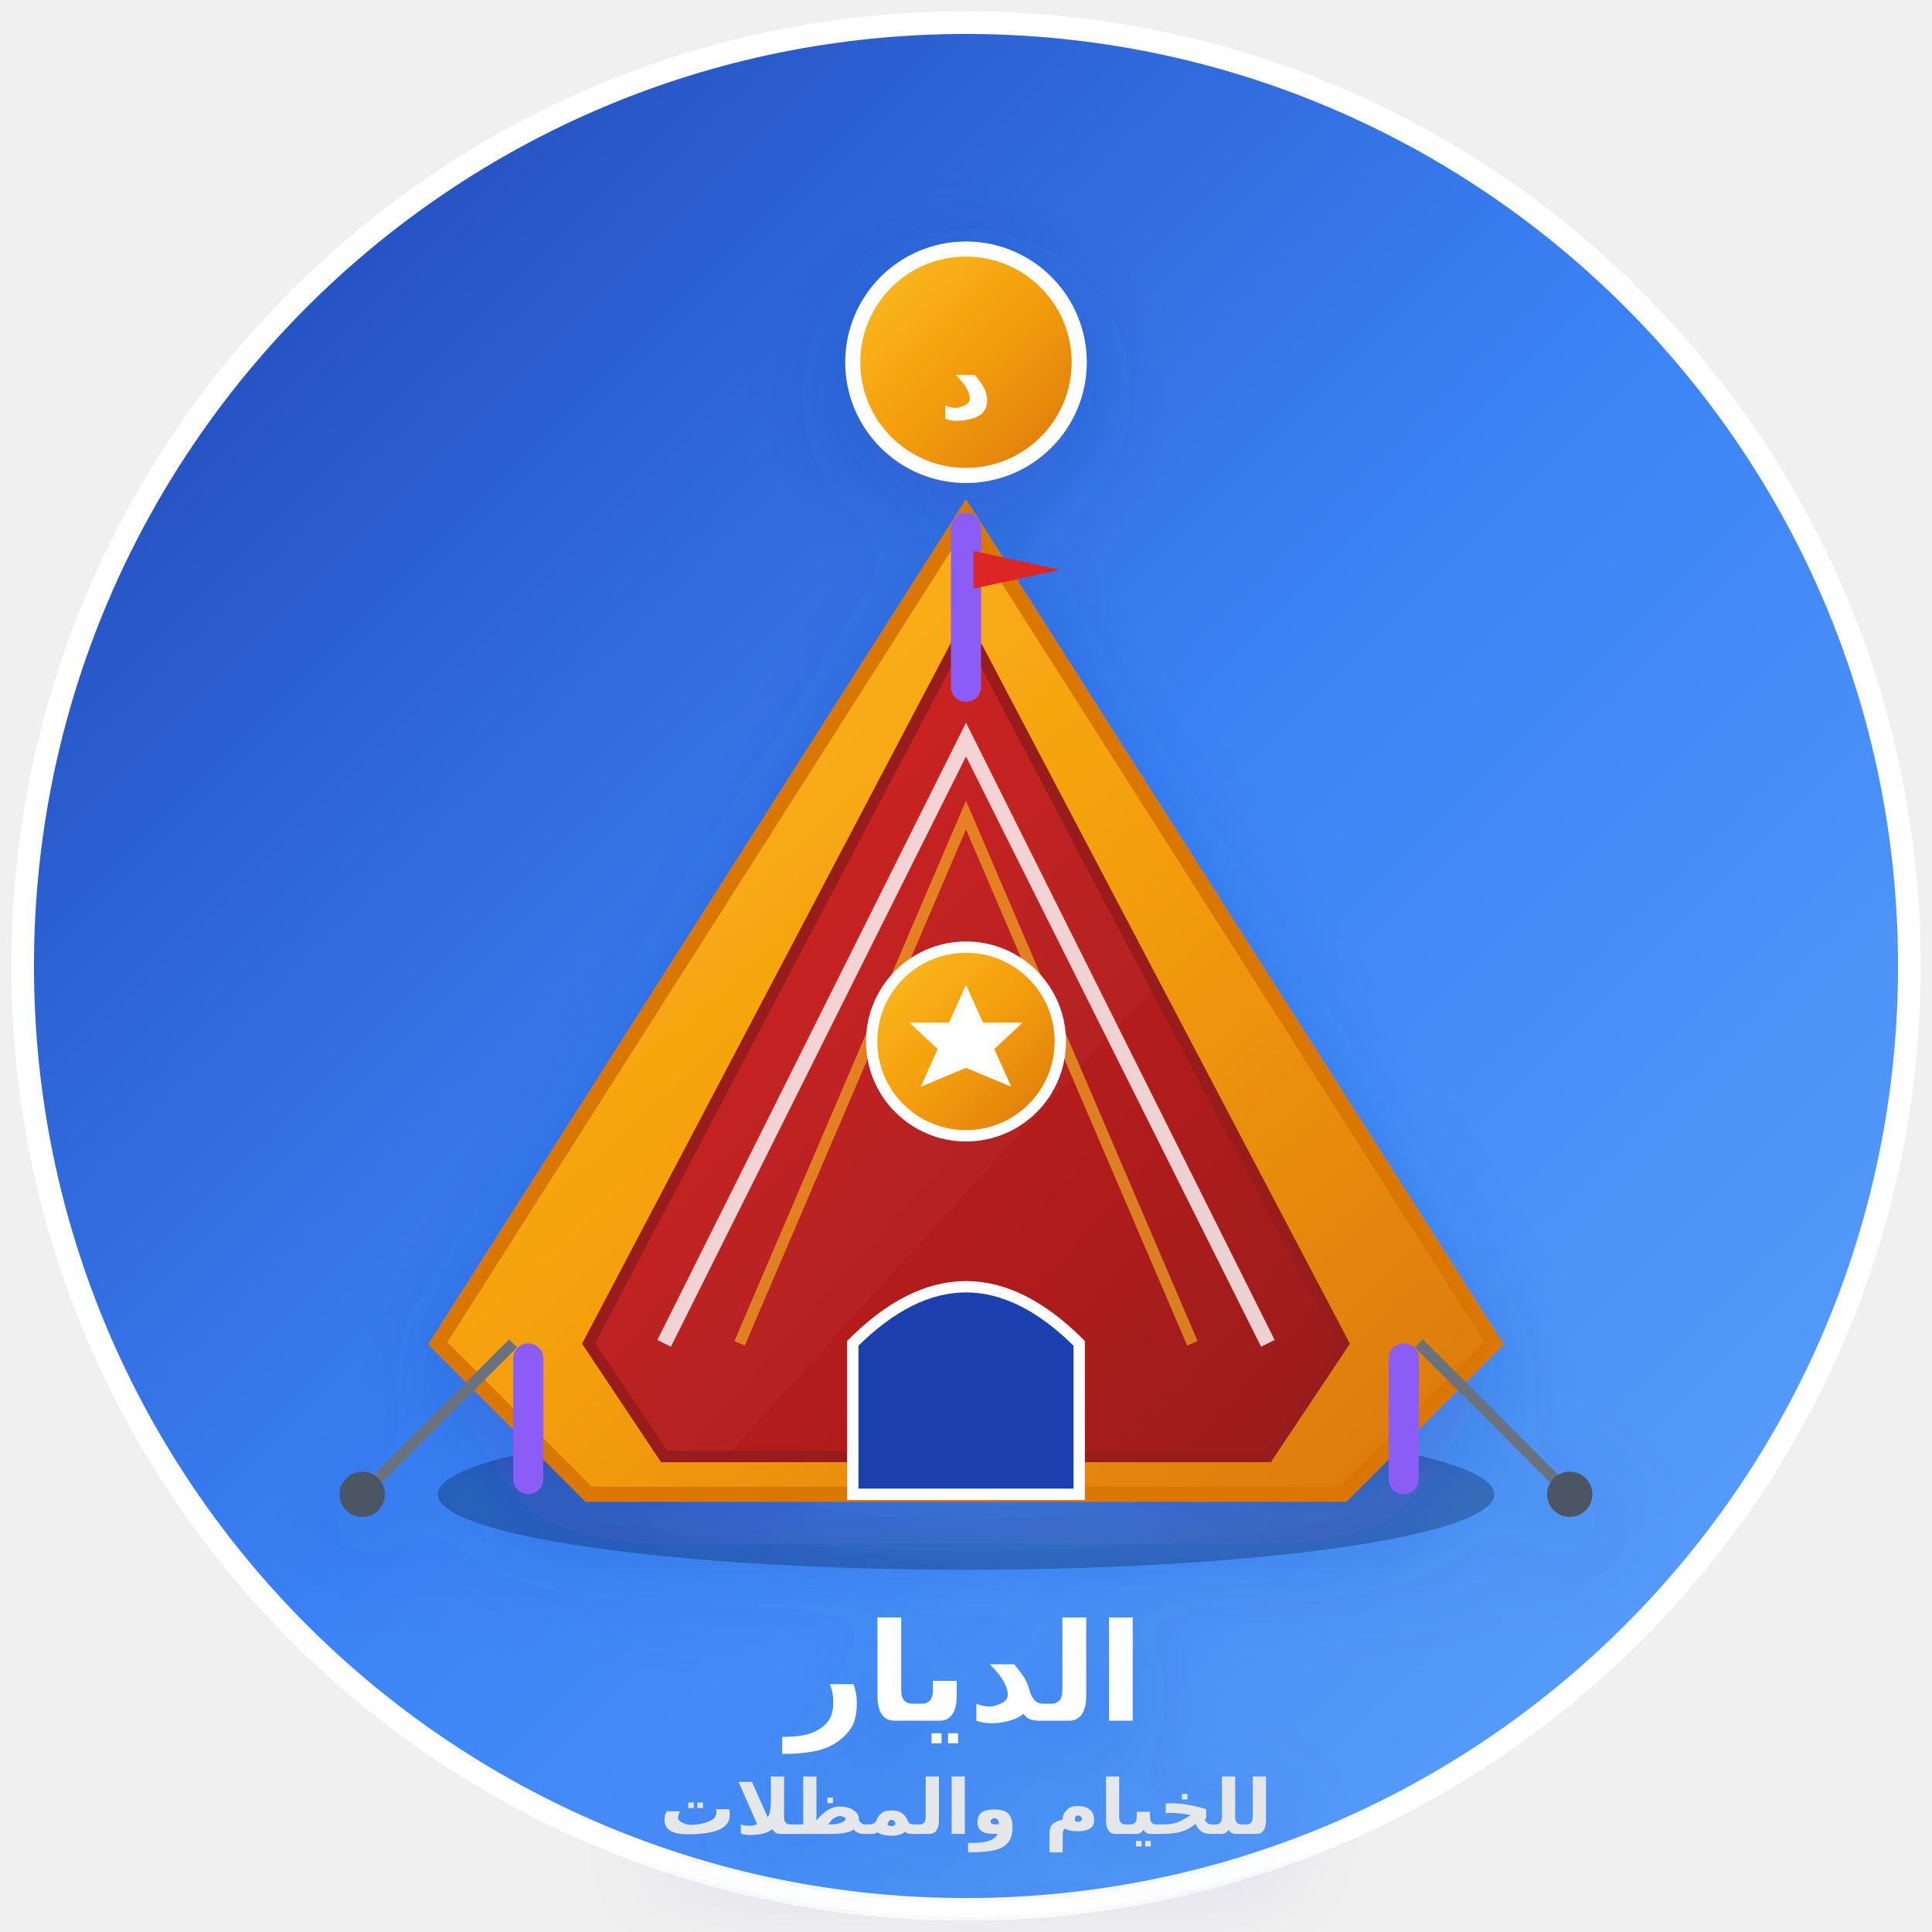
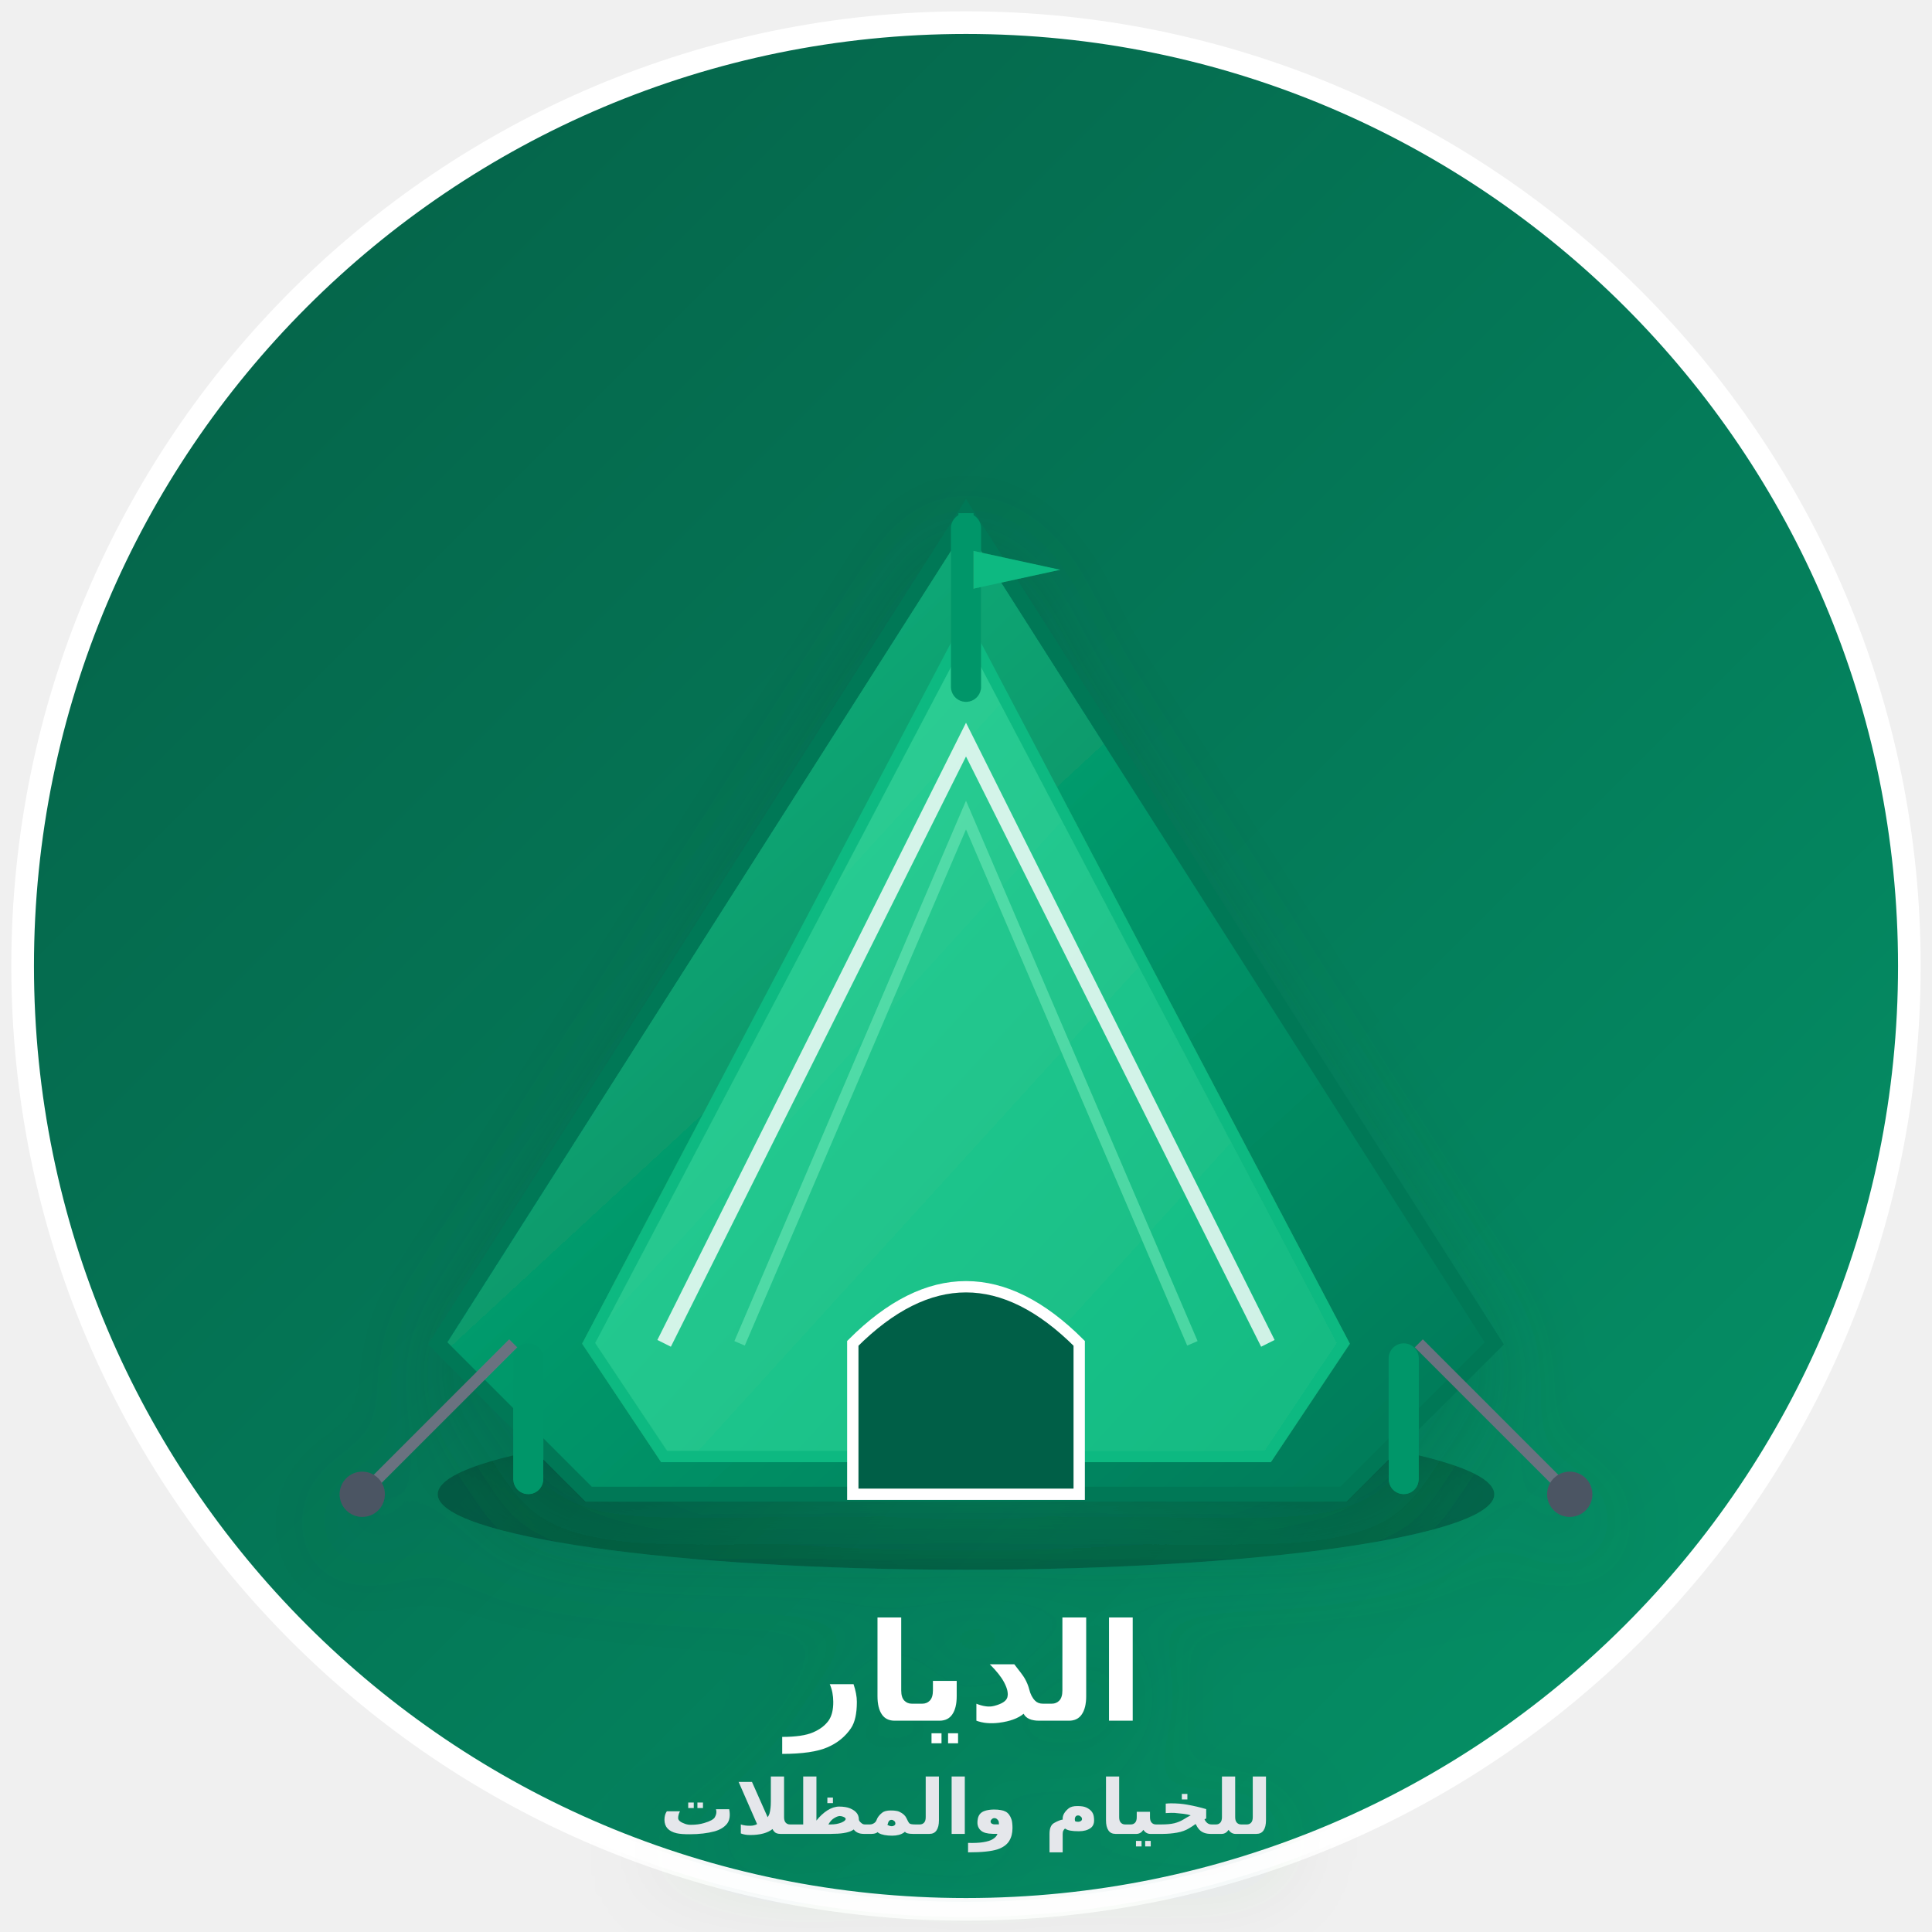
<svg xmlns="http://www.w3.org/2000/svg" width="512" height="512" viewBox="0 0 512 512">
  <defs>
    <linearGradient id="bgGrad" x1="0%" y1="0%" x2="100%" y2="100%">
-       <stop offset="0%" style="stop-color:#1e40af;stop-opacity:1" />
-       <stop offset="50%" style="stop-color:#3b82f6;stop-opacity:1" />
-       <stop offset="100%" style="stop-color:#60a5fa;stop-opacity:1" />
+       <stop offset="0%" style="stop-color:#065f46;stop-opacity:1" />
+       <stop offset="50%" style="stop-color:#047857;stop-opacity:1" />
+       <stop offset="100%" style="stop-color:#059669;stop-opacity:1" />
    </linearGradient>
    <linearGradient id="tentBodyGrad" x1="0%" y1="0%" x2="100%" y2="100%">
-       <stop offset="0%" style="stop-color:#fbbf24;stop-opacity:1" />
-       <stop offset="50%" style="stop-color:#f59e0b;stop-opacity:1" />
-       <stop offset="100%" style="stop-color:#d97706;stop-opacity:1" />
+       <stop offset="0%" style="stop-color:#10b981;stop-opacity:1" />
+       <stop offset="50%" style="stop-color:#059669;stop-opacity:1" />
+       <stop offset="100%" style="stop-color:#047857;stop-opacity:1" />
    </linearGradient>
    <linearGradient id="tentFrontGrad" x1="0%" y1="0%" x2="100%" y2="100%">
-       <stop offset="0%" style="stop-color:#dc2626;stop-opacity:1" />
-       <stop offset="100%" style="stop-color:#991b1b;stop-opacity:1" />
+       <stop offset="0%" style="stop-color:#34d399;stop-opacity:1" />
+       <stop offset="100%" style="stop-color:#10b981;stop-opacity:1" />
    </linearGradient>
    <radialGradient id="shadowGrad" cx="50%" cy="50%" r="50%">
      <stop offset="0%" style="stop-color:#000000;stop-opacity:0.1" />
      <stop offset="100%" style="stop-color:#000000;stop-opacity:0.3" />
    </radialGradient>
    <filter id="dropShadow" x="-50%" y="-50%" width="200%" height="200%">
-       <feDropShadow dx="0" dy="8" stdDeviation="12" flood-color="#1e40af" flood-opacity="0.3" />
+       <feDropShadow dx="0" dy="8" stdDeviation="12" flood-color="#065f46" flood-opacity="0.3" />
    </filter>
  </defs>
  <circle cx="256" cy="256" r="250" fill="url(#bgGrad)" stroke="#ffffff" stroke-width="6" />
  <g transform="translate(256,256)" filter="url(#dropShadow)">
    <ellipse cx="0" cy="140" rx="140" ry="20" fill="url(#shadowGrad)" />
-     <path d="M-140,100 L0,-120 L140,100 L100,140 L-100,140 Z" fill="url(#tentBodyGrad)" stroke="#d97706" stroke-width="4" />
-     <path d="M-100,100 L0,-90 L100,100 L80,130 L-80,130 Z" fill="url(#tentFrontGrad)" stroke="#991b1b" stroke-width="3" />
+     <path d="M-140,100 L0,-120 L140,100 L100,140 L-100,140 Z" fill="url(#tentBodyGrad)" stroke="#047857" stroke-width="4" />
+     <path d="M-100,100 L0,-90 L100,100 L80,130 L-80,130 Z" fill="url(#tentFrontGrad)" stroke="#10b981" stroke-width="3" />
    <path d="M-80,100 L0,-60 L80,100" stroke="#ffffff" stroke-width="4" fill="none" opacity="0.8" />
-     <path d="M-60,100 L0,-40 L60,100" stroke="#fbbf24" stroke-width="3" fill="none" opacity="0.6" />
-     <path d="M-30,100 Q0,70 30,100 L30,140 L-30,140 Z" fill="#1e40af" stroke="#ffffff" stroke-width="3" />
-     <rect x="-120" y="100" width="8" height="40" fill="#8b5cf6" rx="4" />
-     <rect x="112" y="100" width="8" height="40" fill="#8b5cf6" rx="4" />
-     <rect x="-4" y="-120" width="8" height="50" fill="#8b5cf6" rx="4" />
+     <path d="M-60,100 L0,-40 L60,100" stroke="#6ee7b7" stroke-width="3" fill="none" opacity="0.6" />
+     <path d="M-30,100 Q0,70 30,100 L30,140 L-30,140 Z" fill="#065f46" stroke="#ffffff" stroke-width="3" />
+     <rect x="-120" y="100" width="8" height="40" fill="#059669" rx="4" />
+     <rect x="112" y="100" width="8" height="40" fill="#059669" rx="4" />
+     <rect x="-4" y="-120" width="8" height="50" fill="#059669" rx="4" />
    <line x1="-120" y1="100" x2="-160" y2="140" stroke="#6b7280" stroke-width="3" />
    <line x1="120" y1="100" x2="160" y2="140" stroke="#6b7280" stroke-width="3" />
    <circle cx="-160" cy="140" r="6" fill="#4b5563" />
    <circle cx="160" cy="140" r="6" fill="#4b5563" />
-     <g transform="translate(0,20)">
-       <circle cx="0" cy="0" r="25" fill="url(#tentBodyGrad)" stroke="#ffffff" stroke-width="3" />
-       <path d="M0,-15 L4.5,-5 L15,-5 L7.5,2 L12,12 L0,7 L-12,12 L-7.5,2 L-15,-5 L-4.5,-5 Z" fill="#ffffff" />
+     <g transform="translate(0,-120)">
+       <rect x="-2" y="0" width="4" height="25" fill="#059669" />
+       <path d="M2,5 L2,20 L25,15 L2,10 Z" fill="#10b981" />
    </g>
-     <g transform="translate(0,-120)">
-       <rect x="-2" y="0" width="4" height="25" fill="#8b5cf6" />
-       <path d="M2,5 L2,20 L25,15 L2,10 Z" fill="#dc2626" />
-     </g>
-     <circle cx="0" cy="-160" r="30" fill="url(#tentBodyGrad)" stroke="#ffffff" stroke-width="4" />
-     <text x="0" y="-145" font-family="Arial, sans-serif" font-size="28" font-weight="bold" text-anchor="middle" fill="#ffffff">د</text>
    <text x="0" y="200" font-family="Arial, sans-serif" font-size="36" font-weight="bold" text-anchor="middle" fill="#ffffff">الديار</text>
    <text x="0" y="230" font-family="Arial, sans-serif" font-size="20" font-weight="600" text-anchor="middle" fill="#e5e7eb">للخيام والمظلات</text>
  </g>
  <circle cx="256" cy="256" r="250" fill="none" stroke="#ffffff" stroke-width="4" opacity="0.8" />
</svg>
